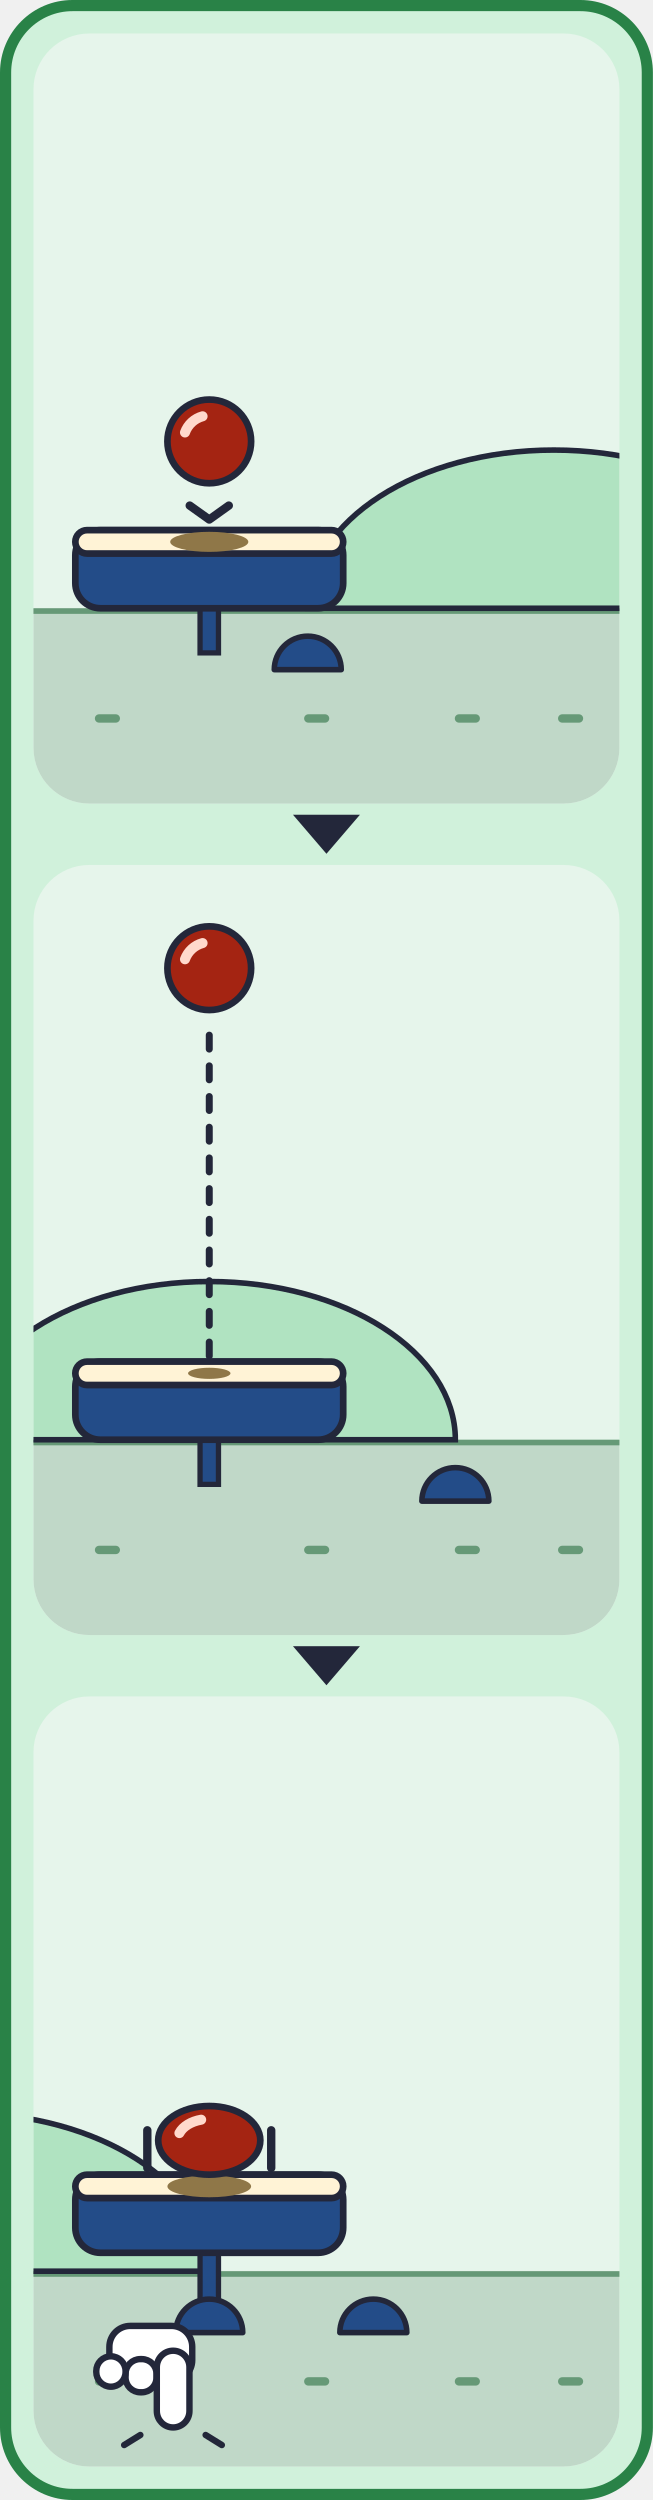
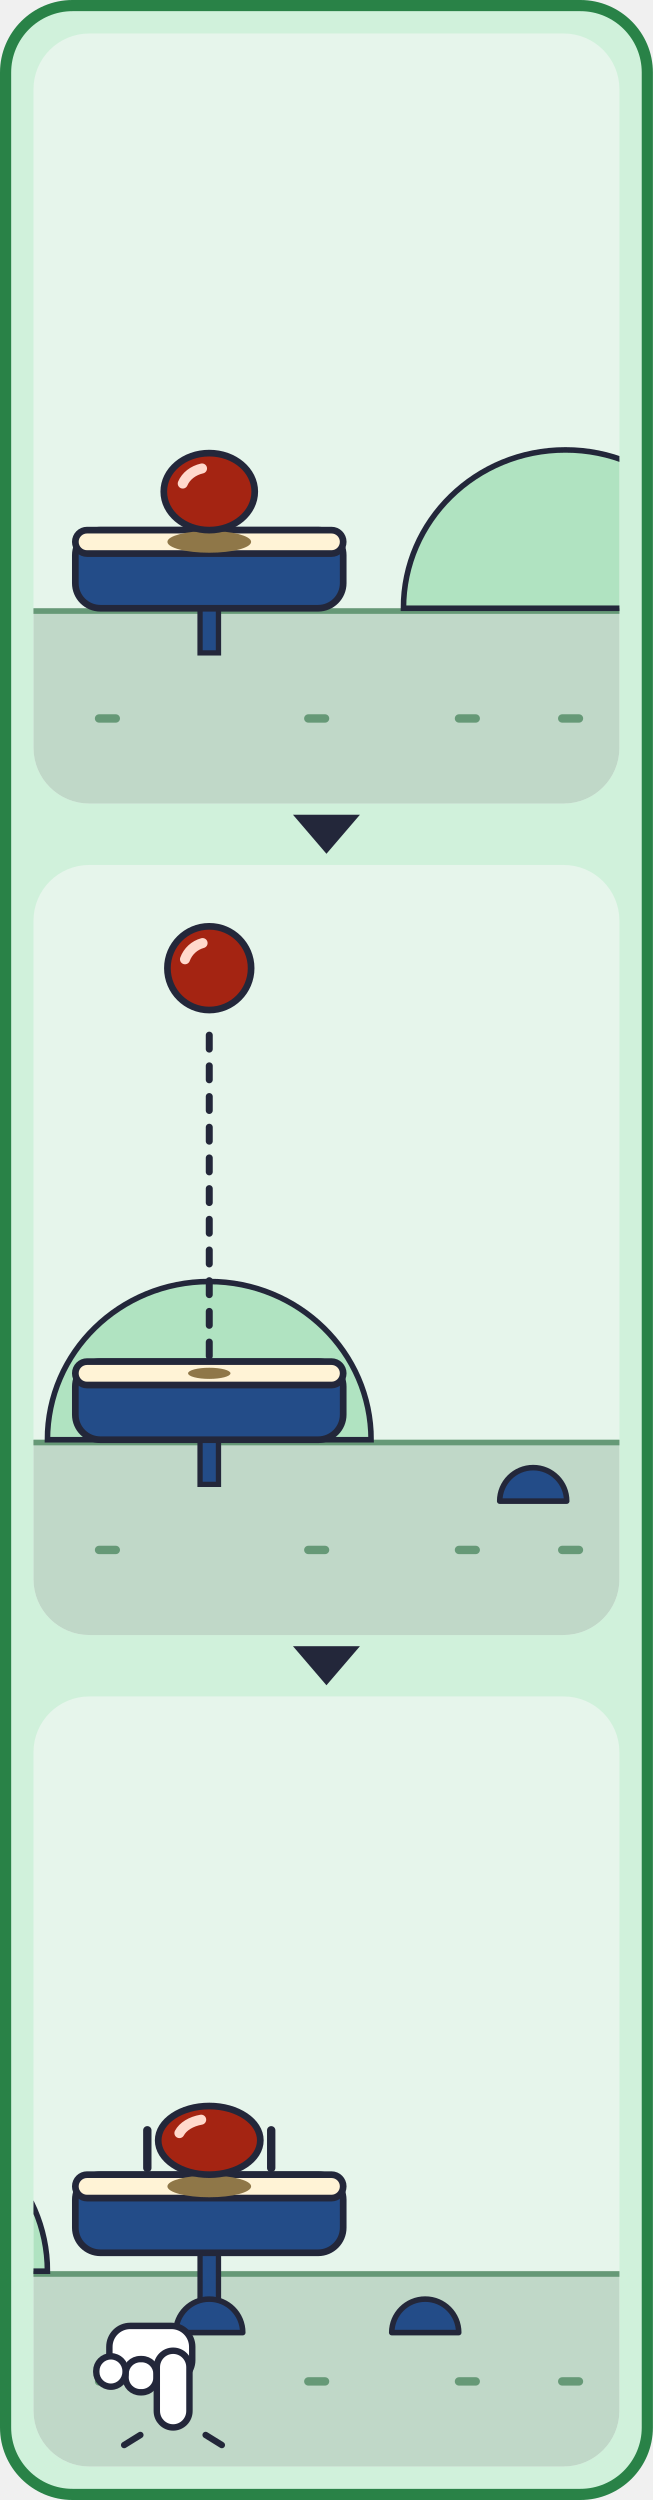
<svg xmlns="http://www.w3.org/2000/svg" viewBox="0 0 234 896" width="234" height="896">
  <defs>
    <g id="card_three-all">
      <rect x="4" y="4" width="712" height="328" rx="28" fill="#D0F1DB" stroke="#298247" stroke-width="4" />
      <g transform="translate(20 30)">
        <clipPath id="card_three-p0">
          <rect x="0" y="0" width="210" height="276" rx="20" />
        </clipPath>
        <g clip-path="url(#card_three-p0)">
          <rect x="0" y="0" width="210" height="276" rx="20" fill="#E6F5EB" />
          <rect x="0" y="206" width="210" height="70" fill="#C0D8C8" />
          <rect x="0" y="206" width="210" height="2" fill="#669977" />
          <rect x="22" y="244" width="9" height="3" rx="1.5" fill="#669977" />
          <rect x="97" y="244" width="9" height="3" rx="1.5" fill="#669977" />
          <rect x="151" y="244" width="9" height="3" rx="1.5" fill="#669977" />
          <rect x="188" y="244" width="9" height="3" rx="1.5" fill="#669977" />
-           <path d="M98.3 206 A88.2 56.7 0 0 1 274.7 206 Z" fill="#B0E3C1" stroke="#23273A" stroke-width="2" />
+           <path d="M132.6 206 A58 56.7 0 0 1 248.7 206 Z" fill="#B0E3C1" stroke="#23273A" stroke-width="2" />
          <rect x="59.7" y="204" width="6.6" height="18" fill="#234C88" stroke="#23273A" stroke-width="1.9" />
          <rect x="15" y="178" width="96" height="28" rx="9" fill="#234C88" stroke="#23273A" stroke-width="2.4" />
          <rect x="15" y="178" width="96" height="8.4" rx="4.2" fill="#FFF3D6" stroke="#23273A" stroke-width="2.4" />
-           <path d="M86.3 228 A12 12 0 0 1 110.3 228 Z" fill="#234C88" stroke="#23273A" stroke-width="2" stroke-linejoin="round" />
-           <ellipse cx="63" cy="182.2" rx="14" ry="3.6" fill="#8F7748" />
-           <ellipse cx="63" cy="146.2" rx="15" ry="15" fill="#A42412" stroke="#23273A" stroke-width="2.4" />
-           <path d="M54.3 143 A9.3 9.3 0 0 1 60.6 137.2" fill="none" stroke="#FFD9CC" stroke-width="3.6" stroke-linecap="round" />
-           <polyline points="56,169.2 63,174.2 70,169.2" fill="none" stroke="#23273A" stroke-width="3" stroke-linecap="round" stroke-linejoin="round" />
+           <ellipse cx="63" cy="182.2" rx="15" ry="3.9" fill="#8F7748" />
+           <ellipse cx="63" cy="164.2" rx="16.3" ry="13.8" fill="#A42412" stroke="#23273A" stroke-width="2.4" />
+           <path d="M53.5 161.3 A10.1 8.6 0 0 1 60.4 155.9" fill="none" stroke="#FFD9CC" stroke-width="3.6" stroke-linecap="round" />
        </g>
      </g>
      <g transform="translate(255 30)">
        <clipPath id="card_three-p1">
          <rect x="0" y="0" width="210" height="276" rx="20" />
        </clipPath>
        <g clip-path="url(#card_three-p1)">
          <rect x="0" y="0" width="210" height="276" rx="20" fill="#E6F5EB" />
          <rect x="0" y="206" width="210" height="70" fill="#C0D8C8" />
          <rect x="0" y="206" width="210" height="2" fill="#669977" />
          <rect x="22" y="244" width="9" height="3" rx="1.5" fill="#669977" />
          <rect x="97" y="244" width="9" height="3" rx="1.5" fill="#669977" />
          <rect x="151" y="244" width="9" height="3" rx="1.5" fill="#669977" />
          <rect x="188" y="244" width="9" height="3" rx="1.5" fill="#669977" />
-           <path d="M-25.2 206 A88.2 56.7 0 0 1 151.2 206 Z" fill="#B0E3C1" stroke="#23273A" stroke-width="2" />
+           <path d="M5 206 A58 56.7 0 0 1 121 206 Z" fill="#B0E3C1" stroke="#23273A" stroke-width="2" />
          <rect x="59.7" y="204" width="6.6" height="18" fill="#234C88" stroke="#23273A" stroke-width="1.9" />
          <rect x="15" y="178" width="96" height="28" rx="9" fill="#234C88" stroke="#23273A" stroke-width="2.4" />
          <rect x="15" y="178" width="96" height="8.4" rx="4.2" fill="#FFF3D6" stroke="#23273A" stroke-width="2.4" />
-           <path d="M139.2 228 A12 12 0 0 1 163.2 228 Z" fill="#234C88" stroke="#23273A" stroke-width="2" stroke-linejoin="round" />
+           <path d="M167.1 228 A12 12 0 0 1 191.1 228 Z" fill="#234C88" stroke="#23273A" stroke-width="2" stroke-linejoin="round" />
          <ellipse cx="63" cy="182.2" rx="7.6" ry="2" fill="#8F7748" />
          <line x1="63" y1="176" x2="63" y2="56" stroke="#23273A" stroke-width="2.5" stroke-dasharray="5 6" stroke-linecap="round" />
          <ellipse cx="63" cy="37" rx="15" ry="15" fill="#A42412" stroke="#23273A" stroke-width="2.4" />
          <path d="M54.3 33.8 A9.3 9.3 0 0 1 60.6 28" fill="none" stroke="#FFD9CC" stroke-width="3.6" stroke-linecap="round" />
        </g>
      </g>
      <g transform="translate(490 30)">
        <clipPath id="card_three-p2">
          <rect x="0" y="0" width="210" height="276" rx="20" />
        </clipPath>
        <g clip-path="url(#card_three-p2)">
          <rect x="0" y="0" width="210" height="276" rx="20" fill="#E6F5EB" />
          <rect x="0" y="206" width="210" height="70" fill="#C0D8C8" />
          <rect x="0" y="206" width="210" height="2" fill="#669977" />
          <rect x="22" y="244" width="9" height="3" rx="1.5" fill="#669977" />
          <rect x="97" y="244" width="9" height="3" rx="1.5" fill="#669977" />
          <rect x="151" y="244" width="9" height="3" rx="1.5" fill="#669977" />
          <rect x="188" y="244" width="9" height="3" rx="1.5" fill="#669977" />
-           <path d="M-113.4 206 A88.2 56.7 0 0 1 63 206 Z" fill="#B0E3C1" stroke="#23273A" stroke-width="2" />
+           <path d="M-111.1 206 A58 56.7 0 0 1 5 206 Z" fill="#B0E3C1" stroke="#23273A" stroke-width="2" />
          <rect x="59.7" y="197.4" width="6.6" height="24.6" fill="#234C88" stroke="#23273A" stroke-width="1.9" />
          <rect x="15" y="171.4" width="96" height="28" rx="9" fill="#234C88" stroke="#23273A" stroke-width="2.4" />
          <rect x="15" y="171.4" width="96" height="8.4" rx="4.2" fill="#FFF3D6" stroke="#23273A" stroke-width="2.4" />
          <path d="M51 228 A12 12 0 0 1 75 228 Z" fill="#234C88" stroke="#23273A" stroke-width="2" stroke-linejoin="round" />
-           <path d="M109.8 228 A12 12 0 0 1 133.8 228 Z" fill="#234C88" stroke="#23273A" stroke-width="2" stroke-linejoin="round" />
+           <path d="M128.4 228 A12 12 0 0 1 152.4 228 Z" fill="#234C88" stroke="#23273A" stroke-width="2" stroke-linejoin="round" />
          <ellipse cx="63" cy="175.6" rx="15" ry="3.9" fill="#8F7748" />
          <ellipse cx="63" cy="159.1" rx="18.3" ry="12.3" fill="#A42412" stroke="#23273A" stroke-width="2.4" />
          <path d="M52.3 156.5 A11.3 7.6 0 0 1 60.1 151.7" fill="none" stroke="#FFD9CC" stroke-width="3.6" stroke-linecap="round" />
          <line x1="40.8" y1="155.5" x2="40.8" y2="169" stroke="#23273A" stroke-width="3" stroke-linecap="round" />
          <line x1="85.2" y1="155.5" x2="85.2" y2="169" stroke="#23273A" stroke-width="3" stroke-linecap="round" />
          <g stroke="#23273A" stroke-width="2.3" fill="#FFFFFF" stroke-linejoin="round" transform="translate(0 0) translate(100 0) scale(-1 1)">
            <rect x="43.1" y="225.6" width="29.7" height="19.8" rx="7.5" />
            <rect x="55.9" y="237.5" width="11.1" height="11.9" rx="5.3" />
            <rect x="67" y="236.5" width="10.5" height="10.9" rx="5.3" />
            <rect x="44.1" y="234.5" width="11.7" height="27.5" rx="5.9" />
          </g>
          <g stroke="#23273A" stroke-width="2.3" stroke-linecap="round">
            <line x1="38.3" y1="264.7" x2="32.5" y2="268.3" />
            <line x1="61.7" y1="264.7" x2="67.5" y2="268.3" />
          </g>
        </g>
      </g>
    </g>
  </defs>
  <rect x="2" y="2" width="230" height="892" rx="24" fill="#D0F1DB" stroke="#298247" stroke-width="4" />
  <svg x="12" y="12" width="210" height="276" viewBox="20 30 210 276">
    <use href="#card_three-all" />
  </svg>
  <polygon points="105,292 129,292 117,306" fill="#23273A" />
  <svg x="12" y="310" width="210" height="276" viewBox="255 30 210 276">
    <use href="#card_three-all" />
  </svg>
  <polygon points="105,590 129,590 117,604" fill="#23273A" />
  <svg x="12" y="608" width="210" height="276" viewBox="490 30 210 276">
    <use href="#card_three-all" />
  </svg>
</svg>
